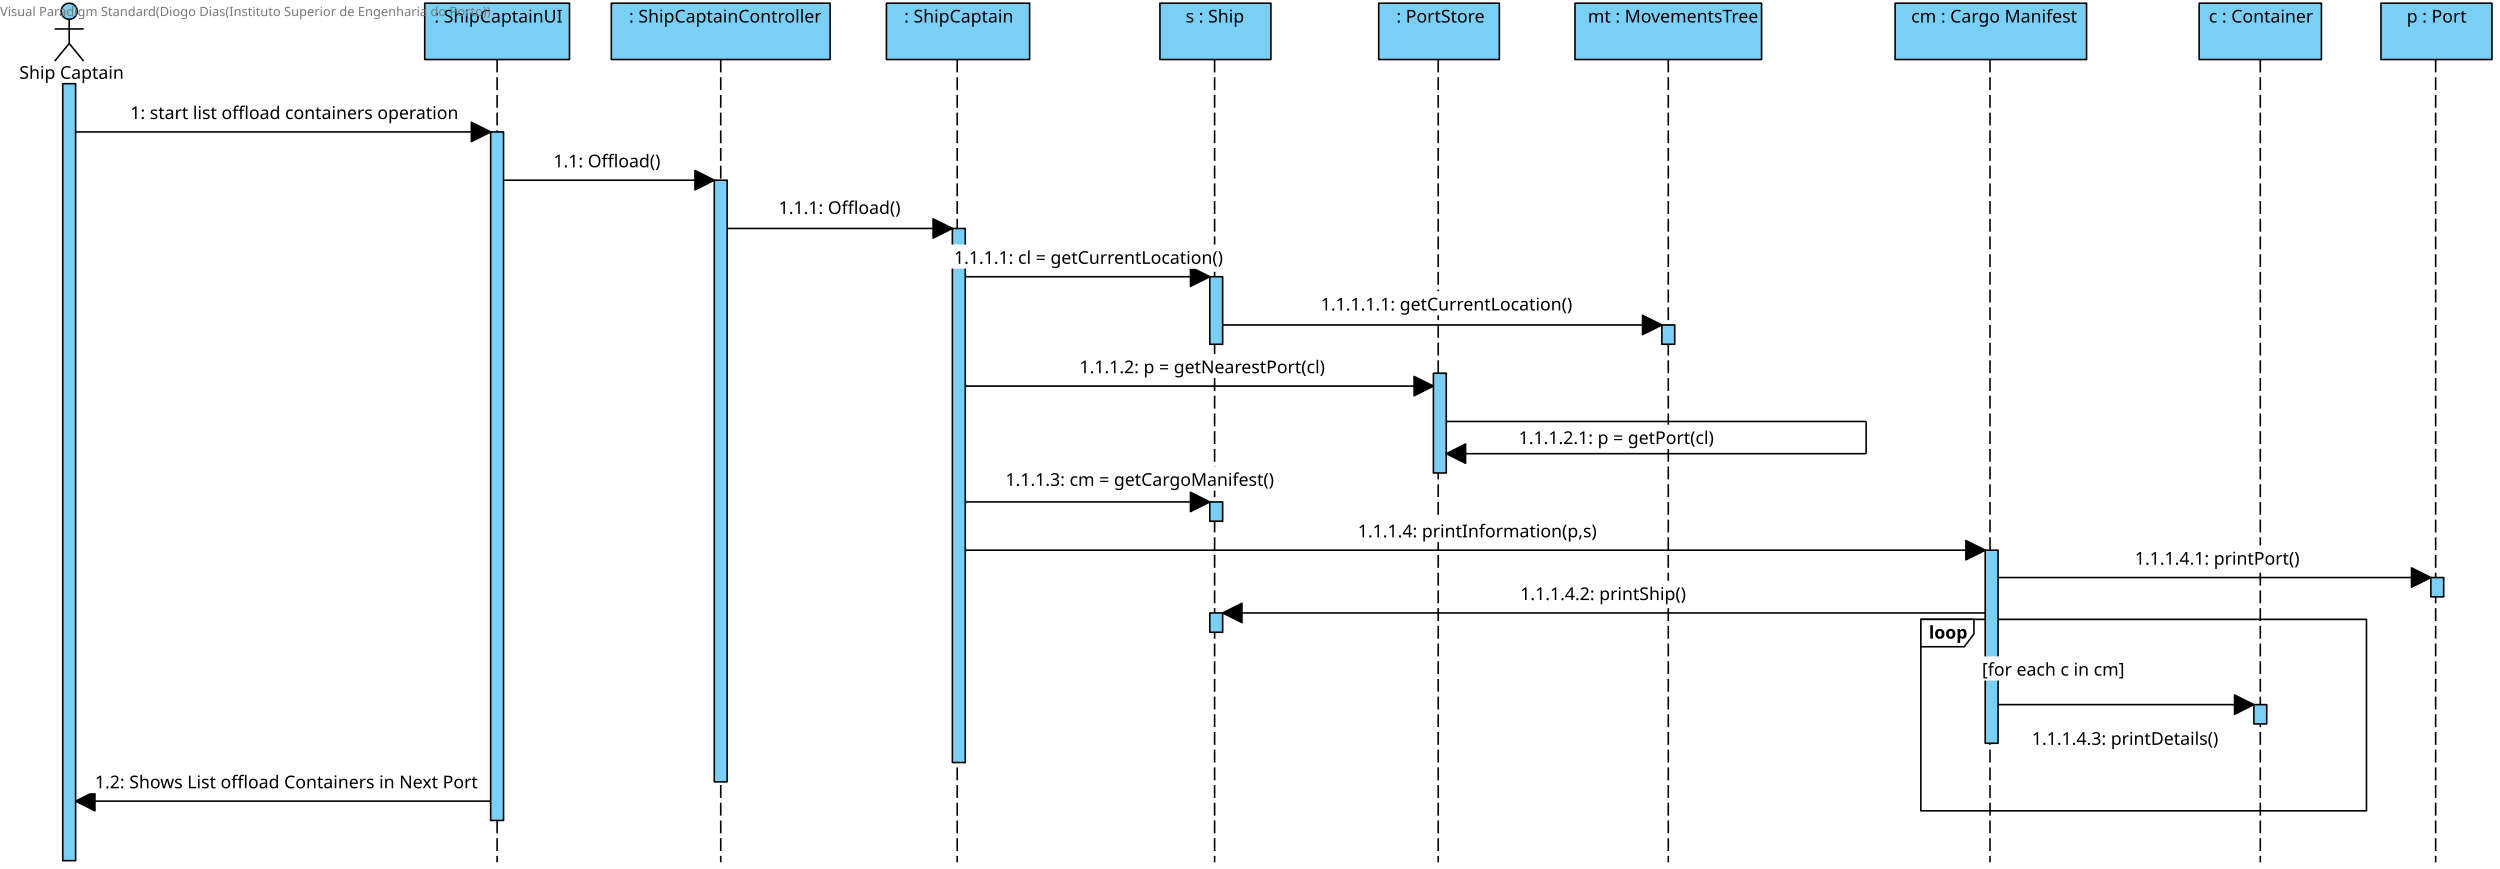
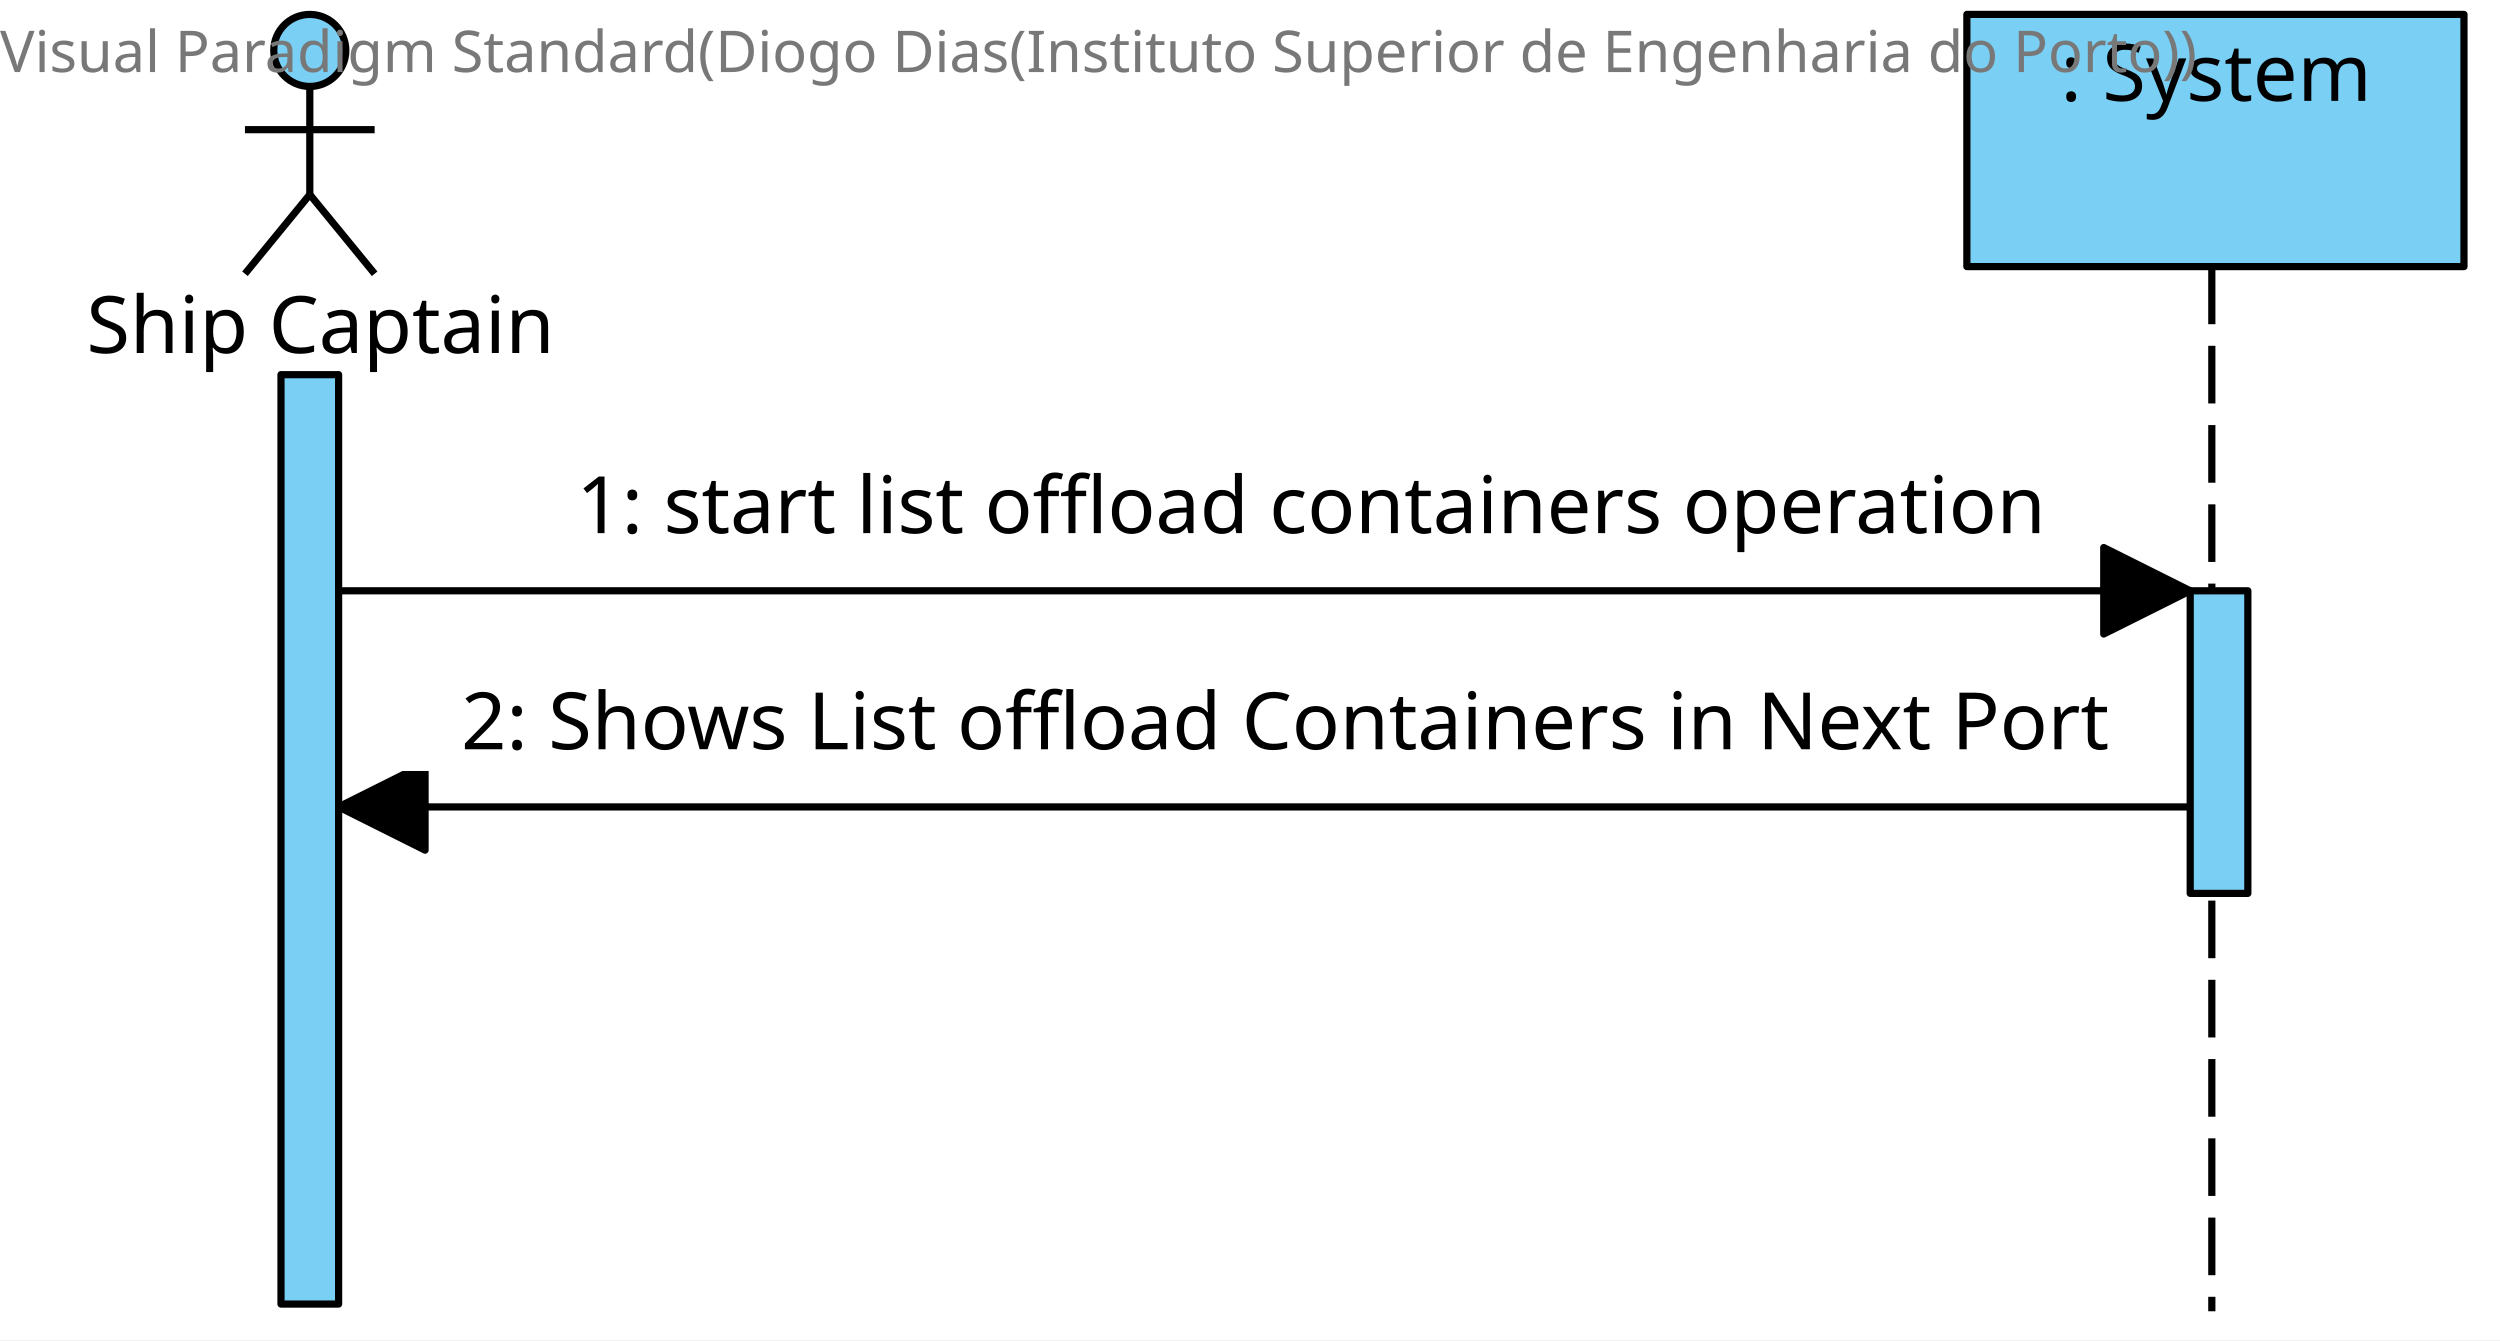
- <svg xmlns="http://www.w3.org/2000/svg" fill-opacity="0" color-rendering="auto" color-interpolation="auto" text-rendering="auto" stroke="rgb(0,0,0)" stroke-linecap="square" width="1554" stroke-miterlimit="10" shape-rendering="auto" stroke-opacity="0" fill="rgb(0,0,0)" stroke-dasharray="none" font-weight="normal" stroke-width="1" height="540" font-family="'Dialog'" font-style="normal" stroke-linejoin="miter" font-size="12px" stroke-dashoffset="0" image-rendering="auto">
+ <svg xmlns="http://www.w3.org/2000/svg" fill-opacity="0" color-rendering="auto" color-interpolation="auto" text-rendering="auto" stroke="rgb(0,0,0)" stroke-linecap="square" width="347" stroke-miterlimit="10" shape-rendering="auto" stroke-opacity="0" fill="rgb(0,0,0)" stroke-dasharray="none" font-weight="normal" stroke-width="1" height="186" font-family="'Dialog'" font-style="normal" stroke-linejoin="miter" font-size="12px" stroke-dashoffset="0" image-rendering="auto">
  <defs id="genericDefs" />
  <g>
    <defs id="defs1">
      <clipPath clipPathUnits="userSpaceOnUse" id="clipPath1">
-         <path d="M-7 -7 L71 -7 L71 545 L-7 545 L-7 -7 Z" />
+         <path d="M-7 -7 L71 -7 L71 191 L-7 191 L-7 -7 Z" />
      </clipPath>
      <clipPath clipPathUnits="userSpaceOnUse" id="clipPath2">
-         <path d="M-7 -7 L102 -7 L102 545 L-7 545 L-7 -7 Z" />
+         <path d="M-7 -7 L81 -7 L81 191 L-7 191 L-7 -7 Z" />
      </clipPath>
      <clipPath clipPathUnits="userSpaceOnUse" id="clipPath3">
-         <path d="M-7 -7 L19 -7 L19 439 L-7 439 L-7 -7 Z" />
+         <path d="M-7 -7 L19 -7 L19 53 L-7 53 L-7 -7 Z" />
      </clipPath>
      <clipPath clipPathUnits="userSpaceOnUse" id="clipPath4">
-         <path d="M-7 -7 L148 -7 L148 545 L-7 545 L-7 -7 Z" />
+         <path d="M-83 -15 L166 -15 L166 30 L-83 30 L-83 -15 Z" />
      </clipPath>
      <clipPath clipPathUnits="userSpaceOnUse" id="clipPath5">
-         <path d="M-7 -7 L81 -7 L81 545 L-7 545 L-7 -7 Z" />
+         <path d="M-70 -15 L140 -15 L140 30 L-70 30 L-70 -15 Z" />
      </clipPath>
      <clipPath clipPathUnits="userSpaceOnUse" id="clipPath6">
-         <path d="M-7 -7 L101 -7 L101 545 L-7 545 L-7 -7 Z" />
+         <path d="M0 0 L361 0 L361 104 L0 104 L0 0 Z" />
      </clipPath>
      <clipPath clipPathUnits="userSpaceOnUse" id="clipPath7">
-         <path d="M-7 -7 L128 -7 L128 545 L-7 545 L-7 -7 Z" />
+         <path d="M88 5 L88 20 L5 20 L5 5 ZM282 30 L282 45 L73 45 L73 30 ZM297 60 L297 75 L58 75 L58 60 ZM0 0 L0 104 L361 104 L361 0 Z" />
      </clipPath>
      <clipPath clipPathUnits="userSpaceOnUse" id="clipPath8">
-         <path d="M-7 -7 L131 -7 L131 545 L-7 545 L-7 -7 Z" />
+         <path d="M297 30 L297 45 L58 45 L58 30 ZM0 0 L0 104 L361 104 L361 0 L282 0 L282 15 L73 15 L73 0 Z" />
      </clipPath>
      <clipPath clipPathUnits="userSpaceOnUse" id="clipPath9">
-         <path d="M-7 -7 L88 -7 L88 545 L-7 545 L-7 -7 Z" />
+         <path d="M-239 -15 L478 -15 L478 30 L-239 30 L-239 -15 Z" />
      </clipPath>
      <clipPath clipPathUnits="userSpaceOnUse" id="clipPath10">
-         <path d="M-7 -7 L19 -7 L19 385 L-7 385 L-7 -7 Z" />
-       </clipPath>
-       <clipPath clipPathUnits="userSpaceOnUse" id="clipPath11">
-         <path d="M-7 -7 L19 -7 L19 343 L-7 343 L-7 -7 Z" />
-       </clipPath>
-       <clipPath clipPathUnits="userSpaceOnUse" id="clipPath12">
-         <path d="M-7 -7 L19 -7 L19 53 L-7 53 L-7 -7 Z" />
-       </clipPath>
-       <clipPath clipPathUnits="userSpaceOnUse" id="clipPath13">
-         <path d="M-7 -7 L19 -7 L19 23 L-7 23 L-7 -7 Z" />
-       </clipPath>
-       <clipPath clipPathUnits="userSpaceOnUse" id="clipPath14">
-         <path d="M-7 -7 L87 -7 L87 545 L-7 545 L-7 -7 Z" />
-       </clipPath>
-       <clipPath clipPathUnits="userSpaceOnUse" id="clipPath15">
-         <path d="M-7 -7 L19 -7 L19 73 L-7 73 L-7 -7 Z" />
-       </clipPath>
-       <clipPath clipPathUnits="userSpaceOnUse" id="clipPath16">
-         <path d="M-7 -7 L288 -7 L288 130 L-7 130 L-7 -7 Z" />
-       </clipPath>
-       <clipPath clipPathUnits="userSpaceOnUse" id="clipPath17">
-         <path d="M121 24 L121 38 L38 38 L38 24 ZM-7 -7 L-7 130 L288 130 L288 -7 Z" />
-       </clipPath>
-       <clipPath clipPathUnits="userSpaceOnUse" id="clipPath18">
-         <path d="M0 0 L0 18 L34 18 L34 0 Z" />
-       </clipPath>
-       <clipPath clipPathUnits="userSpaceOnUse" id="clipPath19">
-         <path d="M-7 -7 L19 -7 L19 131 L-7 131 L-7 -7 Z" />
-       </clipPath>
-       <clipPath clipPathUnits="userSpaceOnUse" id="clipPath20">
-         <path d="M-7 -7 L288 -7 L288 112 L-7 112 L-7 -7 Z" />
-       </clipPath>
-       <clipPath clipPathUnits="userSpaceOnUse" id="clipPath21">
-         <path d="M0 0 L0 15 L104 15 L104 0 Z" />
-       </clipPath>
-       <clipPath clipPathUnits="userSpaceOnUse" id="clipPath22">
-         <path d="M0 0 L0 4 L277 4 L277 0 Z" />
-       </clipPath>
-       <clipPath clipPathUnits="userSpaceOnUse" id="clipPath23">
-         <path d="M-83 -15 L166 -15 L166 30 L-83 30 L-83 -15 Z" />
-       </clipPath>
-       <clipPath clipPathUnits="userSpaceOnUse" id="clipPath24">
-         <path d="M-91 -15 L182 -15 L182 30 L-91 30 L-91 -15 Z" />
-       </clipPath>
-       <clipPath clipPathUnits="userSpaceOnUse" id="clipPath25">
-         <path d="M-137 -15 L274 -15 L274 30 L-137 30 L-137 -15 Z" />
-       </clipPath>
-       <clipPath clipPathUnits="userSpaceOnUse" id="clipPath26">
-         <path d="M-70 -15 L140 -15 L140 30 L-70 30 L-70 -15 Z" />
-       </clipPath>
-       <clipPath clipPathUnits="userSpaceOnUse" id="clipPath27">
-         <path d="M-90 -15 L180 -15 L180 30 L-90 30 L-90 -15 Z" />
-       </clipPath>
-       <clipPath clipPathUnits="userSpaceOnUse" id="clipPath28">
-         <path d="M-117 -15 L234 -15 L234 30 L-117 30 L-117 -15 Z" />
-       </clipPath>
-       <clipPath clipPathUnits="userSpaceOnUse" id="clipPath29">
-         <path d="M-120 -15 L240 -15 L240 30 L-120 30 L-120 -15 Z" />
-       </clipPath>
-       <clipPath clipPathUnits="userSpaceOnUse" id="clipPath30">
-         <path d="M-77 -15 L154 -15 L154 30 L-77 30 L-77 -15 Z" />
-       </clipPath>
-       <clipPath clipPathUnits="userSpaceOnUse" id="clipPath31">
-         <path d="M-76 -15 L152 -15 L152 30 L-76 30 L-76 -15 Z" />
-       </clipPath>
-       <clipPath clipPathUnits="userSpaceOnUse" id="clipPath32">
-         <path d="M0 0 L362 0 L362 104 L0 104 L0 0 Z" />
-       </clipPath>
-       <clipPath clipPathUnits="userSpaceOnUse" id="clipPath33">
-         <path d="M88 5 L88 20 L5 20 L5 5 ZM283 30 L283 45 L74 45 L74 30 ZM0 0 L0 104 L362 104 L362 75 L338 75 L338 60 L362 60 L362 0 Z" />
-       </clipPath>
-       <clipPath clipPathUnits="userSpaceOnUse" id="clipPath34">
-         <path d="M301 30 L301 45 L53 45 L53 30 ZM0 0 L0 104 L362 104 L362 0 Z" />
-       </clipPath>
-       <clipPath clipPathUnits="userSpaceOnUse" id="clipPath35">
-         <path d="M0 0 L235 0 L235 104 L0 104 L0 0 Z" />
-       </clipPath>
-       <clipPath clipPathUnits="userSpaceOnUse" id="clipPath36">
-         <path d="M157 30 L157 45 L72 45 L72 30 ZM17 0 L17 15 L0 15 L0 104 L235 104 L235 74 L212 74 L212 59 L235 59 L235 0 Z" />
-       </clipPath>
-       <clipPath clipPathUnits="userSpaceOnUse" id="clipPath37">
-         <path d="M0 0 L244 0 L244 104 L0 104 L0 0 Z" />
-       </clipPath>
-       <clipPath clipPathUnits="userSpaceOnUse" id="clipPath38">
-         <path d="M167 29 L167 44 L73 44 L73 29 ZM18 0 L18 15 L0 15 L0 104 L244 104 L244 75 L182 75 L182 60 L244 60 L244 0 Z" />
-       </clipPath>
-       <clipPath clipPathUnits="userSpaceOnUse" id="clipPath39">
-         <path d="M0 0 L256 0 L256 104 L0 104 L0 0 Z" />
-       </clipPath>
-       <clipPath clipPathUnits="userSpaceOnUse" id="clipPath40">
-         <path d="M216 30 L216 45 L34 45 L34 30 ZM19 0 L19 14 L0 14 L0 104 L111 104 L111 98 L256 98 L256 0 Z" />
-       </clipPath>
-       <clipPath clipPathUnits="userSpaceOnUse" id="clipPath41">
-         <path d="M0 0 L377 0 L377 104 L0 104 L0 0 Z" />
-       </clipPath>
-       <clipPath clipPathUnits="userSpaceOnUse" id="clipPath42">
-         <path d="M271 29 L271 44 L101 44 L101 29 ZM56 0 L56 15 L0 15 L0 68 L119 68 L119 83 L0 83 L0 104 L377 104 L377 0 Z" />
-       </clipPath>
-       <clipPath clipPathUnits="userSpaceOnUse" id="clipPath43">
-         <path d="M0 0 L395 0 L395 104 L0 104 L0 0 Z" />
-       </clipPath>
-       <clipPath clipPathUnits="userSpaceOnUse" id="clipPath44">
-         <path d="M279 30 L279 45 L111 45 L111 30 ZM0 0 L0 104 L66 104 L66 100 L248 100 L248 104 L395 104 L395 89 L385 89 L385 74 L395 74 L395 6 L261 6 L261 0 Z" />
-       </clipPath>
-       <clipPath clipPathUnits="userSpaceOnUse" id="clipPath45">
-         <path d="M0 0 L365 0 L365 124 L0 124 L0 0 Z" />
-       </clipPath>
-       <clipPath clipPathUnits="userSpaceOnUse" id="clipPath46">
-         <path d="M225 52 L225 67 L86 67 L86 52 ZM0 0 L0 110 L145 110 L145 124 L365 124 L365 0 Z" />
-       </clipPath>
-       <clipPath clipPathUnits="userSpaceOnUse" id="clipPath47">
-         <path d="M248 28 L248 43 L66 43 L66 28 ZM0 0 L0 104 L256 104 L256 0 Z" />
-       </clipPath>
-       <clipPath clipPathUnits="userSpaceOnUse" id="clipPath48">
-         <path d="M0 0 L738 0 L738 104 L0 104 L0 0 Z" />
-       </clipPath>
-       <clipPath clipPathUnits="userSpaceOnUse" id="clipPath49">
-         <path d="M444 30 L444 45 L285 45 L285 30 ZM505 69 L505 84 L385 84 L385 69 ZM0 0 L0 104 L738 104 L738 0 L248 0 L248 13 L66 13 L66 0 Z" />
-       </clipPath>
-       <clipPath clipPathUnits="userSpaceOnUse" id="clipPath50">
-         <path d="M0 0 L263 0 L263 104 L0 104 L0 0 Z" />
-       </clipPath>
-       <clipPath clipPathUnits="userSpaceOnUse" id="clipPath51">
-         <path d="M194 63 L194 78 L62 78 L62 63 ZM0 0 L0 104 L263 104 L263 0 Z" />
-       </clipPath>
-       <clipPath clipPathUnits="userSpaceOnUse" id="clipPath52">
-         <path d="M0 0 L373 0 L373 104 L0 104 L0 0 Z" />
-       </clipPath>
-       <clipPath clipPathUnits="userSpaceOnUse" id="clipPath53">
-         <path d="M243 30 L243 45 L125 45 L125 30 ZM0 0 L0 104 L373 104 L373 0 Z" />
-       </clipPath>
-       <clipPath clipPathUnits="userSpaceOnUse" id="clipPath54">
-         <path d="M0 0 L578 0 L578 104 L0 104 L0 0 Z" />
-       </clipPath>
-       <clipPath clipPathUnits="userSpaceOnUse" id="clipPath55">
-         <path d="M345 30 L345 45 L225 45 L225 30 ZM0 0 L0 104 L578 104 L578 0 L284 0 L284 6 L125 6 L125 0 Z" />
-       </clipPath>
-       <clipPath clipPathUnits="userSpaceOnUse" id="clipPath56">
-         <path d="M-118 -15 L236 -15 L236 30 L-118 30 L-118 -15 Z" />
-       </clipPath>
-       <clipPath clipPathUnits="userSpaceOnUse" id="clipPath57">
-         <path d="M-132 -15 L264 -15 L264 30 L-132 30 L-132 -15 Z" />
-       </clipPath>
-       <clipPath clipPathUnits="userSpaceOnUse" id="clipPath58">
-         <path d="M-159 -15 L318 -15 L318 30 L-159 30 L-159 -15 Z" />
-       </clipPath>
-       <clipPath clipPathUnits="userSpaceOnUse" id="clipPath59">
-         <path d="M-182 -15 L364 -15 L364 30 L-182 30 L-182 -15 Z" />
-       </clipPath>
-       <clipPath clipPathUnits="userSpaceOnUse" id="clipPath60">
-         <path d="M-139 -15 L278 -15 L278 30 L-139 30 L-139 -15 Z" />
-       </clipPath>
-       <clipPath clipPathUnits="userSpaceOnUse" id="clipPath61">
-         <path d="M-168 -15 L336 -15 L336 30 L-168 30 L-168 -15 Z" />
-       </clipPath>
-       <clipPath clipPathUnits="userSpaceOnUse" id="clipPath62">
-         <path d="M-170 -15 L340 -15 L340 30 L-170 30 L-170 -15 Z" />
-       </clipPath>
-       <clipPath clipPathUnits="userSpaceOnUse" id="clipPath63">
-         <path d="M-94 -15 L188 -15 L188 30 L-94 30 L-94 -15 Z" />
-       </clipPath>
-       <clipPath clipPathUnits="userSpaceOnUse" id="clipPath64">
-         <path d="M-85 -15 L170 -15 L170 30 L-85 30 L-85 -15 Z" />
-       </clipPath>
-       <clipPath clipPathUnits="userSpaceOnUse" id="clipPath65">
-         <path d="M-248 -15 L496 -15 L496 30 L-248 30 L-248 -15 Z" />
-       </clipPath>
-       <clipPath clipPathUnits="userSpaceOnUse" id="clipPath66">
        <path d="M-209 -15 L418 -15 L418 30 L-209 30 L-209 -15 Z" />
      </clipPath>
    </defs>
    <g fill="white" text-rendering="geometricPrecision" fill-opacity="1" stroke-opacity="1" stroke="white">
-       <rect x="0" width="1554" height="540" y="0" stroke="none" />
+       <rect x="0" width="347" height="186" y="0" stroke="none" />
    </g>
    <g font-size="11px" transform="translate(13,2)" fill-opacity="1" fill="rgb(122,207,245)" text-rendering="geometricPrecision" image-rendering="optimizeQuality" font-family="sans-serif" stroke="rgb(122,207,245)" stroke-opacity="1">
      <circle r="5" clip-path="url(#clipPath1)" cx="30" cy="5" stroke="none" />
-       <rect x="26" width="8" height="483" y="50" clip-path="url(#clipPath1)" stroke="none" />
+       <rect x="26" width="8" height="129" y="50" clip-path="url(#clipPath1)" stroke="none" />
    </g>
    <g stroke-linecap="butt" font-size="11px" transform="translate(13,2)" fill-opacity="1" fill="black" text-rendering="geometricPrecision" image-rendering="optimizeQuality" font-family="sans-serif" stroke-linejoin="round" stroke="black" stroke-opacity="1" stroke-miterlimit="0">
      <circle fill="none" r="5" clip-path="url(#clipPath1)" cx="30" cy="5" />
-       <rect fill="none" x="26" width="8" height="483" y="50" clip-path="url(#clipPath1)" />
+       <rect fill="none" x="26" width="8" height="129" y="50" clip-path="url(#clipPath1)" />
      <line y2="25" fill="none" x1="30" clip-path="url(#clipPath1)" x2="30" y1="10" />
      <line y2="36" fill="none" x1="30" clip-path="url(#clipPath1)" x2="21" y1="25" />
      <line y2="36" fill="none" x1="30" clip-path="url(#clipPath1)" x2="39" y1="25" />
      <line y2="16" fill="none" x1="21" clip-path="url(#clipPath1)" x2="39" y1="16" />
    </g>
-     <g font-size="11px" transform="translate(264,2)" fill-opacity="1" fill="rgb(122,207,245)" text-rendering="geometricPrecision" image-rendering="optimizeQuality" font-family="sans-serif" stroke="rgb(122,207,245)" stroke-opacity="1">
-       <rect x="0" width="90" height="35" y="0" clip-path="url(#clipPath2)" stroke="none" />
+     <g font-size="11px" transform="translate(273,2)" fill-opacity="1" fill="rgb(122,207,245)" text-rendering="geometricPrecision" image-rendering="optimizeQuality" font-family="sans-serif" stroke="rgb(122,207,245)" stroke-opacity="1">
+       <rect x="0" width="69" height="35" y="0" clip-path="url(#clipPath2)" stroke="none" />
    </g>
-     <g stroke-linecap="butt" font-size="11px" transform="translate(264,2)" fill-opacity="1" fill="black" text-rendering="geometricPrecision" image-rendering="optimizeQuality" font-family="sans-serif" stroke-linejoin="round" stroke="black" stroke-opacity="1" stroke-miterlimit="0">
-       <rect fill="none" x="0" width="90" height="35" y="0" clip-path="url(#clipPath2)" />
-       <line clip-path="url(#clipPath2)" fill="none" x1="45" x2="45" y1="35" y2="534" stroke-linejoin="bevel" stroke-dasharray="8,3" />
+     <g stroke-linecap="butt" font-size="11px" transform="translate(273,2)" fill-opacity="1" fill="black" text-rendering="geometricPrecision" image-rendering="optimizeQuality" font-family="sans-serif" stroke-linejoin="round" stroke="black" stroke-opacity="1" stroke-miterlimit="0">
+       <rect fill="none" x="0" width="69" height="35" y="0" clip-path="url(#clipPath2)" />
+       <line clip-path="url(#clipPath2)" fill="none" x1="34" x2="34" y1="35" y2="180" stroke-linejoin="bevel" stroke-dasharray="8,3" />
    </g>
-     <g font-size="11px" transform="translate(305,82)" fill-opacity="1" fill="rgb(122,207,245)" text-rendering="geometricPrecision" image-rendering="optimizeQuality" font-family="sans-serif" stroke="rgb(122,207,245)" stroke-opacity="1">
-       <rect x="0" width="8" height="428" y="0" clip-path="url(#clipPath3)" stroke="none" />
+     <g font-size="11px" transform="translate(304,82)" fill-opacity="1" fill="rgb(122,207,245)" text-rendering="geometricPrecision" image-rendering="optimizeQuality" font-family="sans-serif" stroke="rgb(122,207,245)" stroke-opacity="1">
+       <rect x="0" width="8" height="42" y="0" clip-path="url(#clipPath3)" stroke="none" />
    </g>
-     <g stroke-linecap="butt" font-size="11px" transform="translate(305,82)" fill-opacity="1" fill="black" text-rendering="geometricPrecision" image-rendering="optimizeQuality" font-family="sans-serif" stroke-linejoin="round" stroke="black" stroke-opacity="1" stroke-miterlimit="0">
-       <rect fill="none" x="0" width="8" height="428" y="0" clip-path="url(#clipPath3)" />
-     </g>
-     <g font-size="11px" transform="translate(380,2)" fill-opacity="1" fill="rgb(122,207,245)" text-rendering="geometricPrecision" image-rendering="optimizeQuality" font-family="sans-serif" stroke="rgb(122,207,245)" stroke-opacity="1">
-       <rect x="0" width="136" height="35" y="0" clip-path="url(#clipPath4)" stroke="none" />
-     </g>
-     <g stroke-linecap="butt" font-size="11px" transform="translate(380,2)" fill-opacity="1" fill="black" text-rendering="geometricPrecision" image-rendering="optimizeQuality" font-family="sans-serif" stroke-linejoin="round" stroke="black" stroke-opacity="1" stroke-miterlimit="0">
-       <rect fill="none" x="0" width="136" height="35" y="0" clip-path="url(#clipPath4)" />
-       <line clip-path="url(#clipPath4)" fill="none" x1="68" x2="68" y1="35" y2="534" stroke-linejoin="bevel" stroke-dasharray="8,3" />
-     </g>
-     <g font-size="11px" transform="translate(1480,2)" fill-opacity="1" fill="rgb(122,207,245)" text-rendering="geometricPrecision" image-rendering="optimizeQuality" font-family="sans-serif" stroke="rgb(122,207,245)" stroke-opacity="1">
-       <rect x="0" width="69" height="35" y="0" clip-path="url(#clipPath5)" stroke="none" />
-     </g>
-     <g stroke-linecap="butt" font-size="11px" transform="translate(1480,2)" fill-opacity="1" fill="black" text-rendering="geometricPrecision" image-rendering="optimizeQuality" font-family="sans-serif" stroke-linejoin="round" stroke="black" stroke-opacity="1" stroke-miterlimit="0">
-       <rect fill="none" x="0" width="69" height="35" y="0" clip-path="url(#clipPath5)" />
-       <line clip-path="url(#clipPath5)" fill="none" x1="34" x2="34" y1="35" y2="534" stroke-linejoin="bevel" stroke-dasharray="8,3" />
-     </g>
-     <g font-size="11px" transform="translate(551,2)" fill-opacity="1" fill="rgb(122,207,245)" text-rendering="geometricPrecision" image-rendering="optimizeQuality" font-family="sans-serif" stroke="rgb(122,207,245)" stroke-opacity="1">
-       <rect x="0" width="89" height="35" y="0" clip-path="url(#clipPath6)" stroke="none" />
-     </g>
-     <g stroke-linecap="butt" font-size="11px" transform="translate(551,2)" fill-opacity="1" fill="black" text-rendering="geometricPrecision" image-rendering="optimizeQuality" font-family="sans-serif" stroke-linejoin="round" stroke="black" stroke-opacity="1" stroke-miterlimit="0">
-       <rect fill="none" x="0" width="89" height="35" y="0" clip-path="url(#clipPath6)" />
-       <line clip-path="url(#clipPath6)" fill="none" x1="44" x2="44" y1="35" y2="534" stroke-linejoin="bevel" stroke-dasharray="8,3" />
-     </g>
-     <g font-size="11px" transform="translate(979,2)" fill-opacity="1" fill="rgb(122,207,245)" text-rendering="geometricPrecision" image-rendering="optimizeQuality" font-family="sans-serif" stroke="rgb(122,207,245)" stroke-opacity="1">
-       <rect x="0" width="116" height="35" y="0" clip-path="url(#clipPath7)" stroke="none" />
-     </g>
-     <g stroke-linecap="butt" font-size="11px" transform="translate(979,2)" fill-opacity="1" fill="black" text-rendering="geometricPrecision" image-rendering="optimizeQuality" font-family="sans-serif" stroke-linejoin="round" stroke="black" stroke-opacity="1" stroke-miterlimit="0">
-       <rect fill="none" x="0" width="116" height="35" y="0" clip-path="url(#clipPath7)" />
-       <line clip-path="url(#clipPath7)" fill="none" x1="58" x2="58" y1="35" y2="534" stroke-linejoin="bevel" stroke-dasharray="8,3" />
-     </g>
-     <g font-size="11px" transform="translate(721,2)" fill-opacity="1" fill="rgb(122,207,245)" text-rendering="geometricPrecision" image-rendering="optimizeQuality" font-family="sans-serif" stroke="rgb(122,207,245)" stroke-opacity="1">
-       <rect x="0" width="69" height="35" y="0" clip-path="url(#clipPath5)" stroke="none" />
-     </g>
-     <g stroke-linecap="butt" font-size="11px" transform="translate(721,2)" fill-opacity="1" fill="black" text-rendering="geometricPrecision" image-rendering="optimizeQuality" font-family="sans-serif" stroke-linejoin="round" stroke="black" stroke-opacity="1" stroke-miterlimit="0">
-       <rect fill="none" x="0" width="69" height="35" y="0" clip-path="url(#clipPath5)" />
-       <line clip-path="url(#clipPath5)" fill="none" x1="34" x2="34" y1="35" y2="534" stroke-linejoin="bevel" stroke-dasharray="8,3" />
-     </g>
-     <g font-size="11px" transform="translate(1178,2)" fill-opacity="1" fill="rgb(122,207,245)" text-rendering="geometricPrecision" image-rendering="optimizeQuality" font-family="sans-serif" stroke="rgb(122,207,245)" stroke-opacity="1">
-       <rect x="0" width="119" height="35" y="0" clip-path="url(#clipPath8)" stroke="none" />
-     </g>
-     <g stroke-linecap="butt" font-size="11px" transform="translate(1178,2)" fill-opacity="1" fill="black" text-rendering="geometricPrecision" image-rendering="optimizeQuality" font-family="sans-serif" stroke-linejoin="round" stroke="black" stroke-opacity="1" stroke-miterlimit="0">
-       <rect fill="none" x="0" width="119" height="35" y="0" clip-path="url(#clipPath8)" />
-       <line clip-path="url(#clipPath8)" fill="none" x1="59" x2="59" y1="35" y2="534" stroke-linejoin="bevel" stroke-dasharray="8,3" />
-     </g>
-     <g font-size="11px" transform="translate(1367,2)" fill-opacity="1" fill="rgb(122,207,245)" text-rendering="geometricPrecision" image-rendering="optimizeQuality" font-family="sans-serif" stroke="rgb(122,207,245)" stroke-opacity="1">
-       <rect x="0" width="76" height="35" y="0" clip-path="url(#clipPath9)" stroke="none" />
-     </g>
-     <g stroke-linecap="butt" font-size="11px" transform="translate(1367,2)" fill-opacity="1" fill="black" text-rendering="geometricPrecision" image-rendering="optimizeQuality" font-family="sans-serif" stroke-linejoin="round" stroke="black" stroke-opacity="1" stroke-miterlimit="0">
-       <rect fill="none" x="0" width="76" height="35" y="0" clip-path="url(#clipPath9)" />
-       <line clip-path="url(#clipPath9)" fill="none" x1="38" x2="38" y1="35" y2="534" stroke-linejoin="bevel" stroke-dasharray="8,3" />
-     </g>
-     <g font-size="11px" transform="translate(444,112)" fill-opacity="1" fill="rgb(122,207,245)" text-rendering="geometricPrecision" image-rendering="optimizeQuality" font-family="sans-serif" stroke="rgb(122,207,245)" stroke-opacity="1">
-       <rect x="0" width="8" height="374" y="0" clip-path="url(#clipPath10)" stroke="none" />
-     </g>
-     <g stroke-linecap="butt" font-size="11px" transform="translate(444,112)" fill-opacity="1" fill="black" text-rendering="geometricPrecision" image-rendering="optimizeQuality" font-family="sans-serif" stroke-linejoin="round" stroke="black" stroke-opacity="1" stroke-miterlimit="0">
-       <rect fill="none" x="0" width="8" height="374" y="0" clip-path="url(#clipPath10)" />
-     </g>
-     <g font-size="11px" transform="translate(592,142)" fill-opacity="1" fill="rgb(122,207,245)" text-rendering="geometricPrecision" image-rendering="optimizeQuality" font-family="sans-serif" stroke="rgb(122,207,245)" stroke-opacity="1">
-       <rect x="0" width="8" height="332" y="0" clip-path="url(#clipPath11)" stroke="none" />
-     </g>
-     <g stroke-linecap="butt" font-size="11px" transform="translate(592,142)" fill-opacity="1" fill="black" text-rendering="geometricPrecision" image-rendering="optimizeQuality" font-family="sans-serif" stroke-linejoin="round" stroke="black" stroke-opacity="1" stroke-miterlimit="0">
-       <rect fill="none" x="0" width="8" height="332" y="0" clip-path="url(#clipPath11)" />
-     </g>
-     <g font-size="11px" transform="translate(752,172)" fill-opacity="1" fill="rgb(122,207,245)" text-rendering="geometricPrecision" image-rendering="optimizeQuality" font-family="sans-serif" stroke="rgb(122,207,245)" stroke-opacity="1">
-       <rect x="0" width="8" height="42" y="0" clip-path="url(#clipPath12)" stroke="none" />
-     </g>
-     <g stroke-linecap="butt" font-size="11px" transform="translate(752,172)" fill-opacity="1" fill="black" text-rendering="geometricPrecision" image-rendering="optimizeQuality" font-family="sans-serif" stroke-linejoin="round" stroke="black" stroke-opacity="1" stroke-miterlimit="0">
-       <rect fill="none" x="0" width="8" height="42" y="0" clip-path="url(#clipPath12)" />
-     </g>
-     <g font-size="11px" transform="translate(1033,202)" fill-opacity="1" fill="rgb(122,207,245)" text-rendering="geometricPrecision" image-rendering="optimizeQuality" font-family="sans-serif" stroke="rgb(122,207,245)" stroke-opacity="1">
-       <rect x="0" width="8" height="12" y="0" clip-path="url(#clipPath13)" stroke="none" />
-     </g>
-     <g stroke-linecap="butt" font-size="11px" transform="translate(1033,202)" fill-opacity="1" fill="black" text-rendering="geometricPrecision" image-rendering="optimizeQuality" font-family="sans-serif" stroke-linejoin="round" stroke="black" stroke-opacity="1" stroke-miterlimit="0">
-       <rect fill="none" x="0" width="8" height="12" y="0" clip-path="url(#clipPath13)" />
-     </g>
-     <g font-size="11px" transform="translate(857,2)" fill-opacity="1" fill="rgb(122,207,245)" text-rendering="geometricPrecision" image-rendering="optimizeQuality" font-family="sans-serif" stroke="rgb(122,207,245)" stroke-opacity="1">
-       <rect x="0" width="75" height="35" y="0" clip-path="url(#clipPath14)" stroke="none" />
-     </g>
-     <g stroke-linecap="butt" font-size="11px" transform="translate(857,2)" fill-opacity="1" fill="black" text-rendering="geometricPrecision" image-rendering="optimizeQuality" font-family="sans-serif" stroke-linejoin="round" stroke="black" stroke-opacity="1" stroke-miterlimit="0">
-       <rect fill="none" x="0" width="75" height="35" y="0" clip-path="url(#clipPath14)" />
-       <line clip-path="url(#clipPath14)" fill="none" x1="37" x2="37" y1="35" y2="534" stroke-linejoin="bevel" stroke-dasharray="8,3" />
-     </g>
-     <g font-size="11px" transform="translate(891,232)" fill-opacity="1" fill="rgb(122,207,245)" text-rendering="geometricPrecision" image-rendering="optimizeQuality" font-family="sans-serif" stroke="rgb(122,207,245)" stroke-opacity="1">
-       <rect x="0" width="8" height="62" y="0" clip-path="url(#clipPath15)" stroke="none" />
-     </g>
-     <g stroke-linecap="butt" font-size="11px" transform="translate(891,232)" fill-opacity="1" fill="black" text-rendering="geometricPrecision" image-rendering="optimizeQuality" font-family="sans-serif" stroke-linejoin="round" stroke="black" stroke-opacity="1" stroke-miterlimit="0">
-       <rect fill="none" x="0" width="8" height="62" y="0" clip-path="url(#clipPath15)" />
-     </g>
-     <g font-size="11px" transform="translate(752,312)" fill-opacity="1" fill="rgb(122,207,245)" text-rendering="geometricPrecision" image-rendering="optimizeQuality" font-family="sans-serif" stroke="rgb(122,207,245)" stroke-opacity="1">
-       <rect x="0" width="8" height="12" y="0" clip-path="url(#clipPath13)" stroke="none" />
-     </g>
-     <g stroke-linecap="butt" font-size="11px" transform="translate(752,312)" fill-opacity="1" fill="black" text-rendering="geometricPrecision" image-rendering="optimizeQuality" font-family="sans-serif" stroke-linejoin="round" stroke="black" stroke-opacity="1" stroke-miterlimit="0">
-       <rect fill="none" x="0" width="8" height="12" y="0" clip-path="url(#clipPath13)" />
-     </g>
-     <g fill-opacity="1" text-rendering="geometricPrecision" stroke="black" stroke-linecap="butt" transform="translate(1194,385)" stroke-miterlimit="0" stroke-opacity="1" fill="black" font-weight="bold" font-family="sans-serif" stroke-linejoin="round" font-size="11px" image-rendering="optimizeQuality">
-       <rect fill="none" x="0" width="277" height="119" y="0" clip-path="url(#clipPath17)" />
-     </g>
-     <g font-size="11px" transform="translate(1194,385)" fill-opacity="1" fill="white" text-rendering="geometricPrecision" image-rendering="optimizeQuality" font-family="sans-serif" stroke="white" font-weight="bold" stroke-opacity="1">
-       <path d="M33 0 L33 9 L27 17 L0 17 L0 0 Z" stroke="none" clip-path="url(#clipPath17)" />
-     </g>
-     <g fill-opacity="1" text-rendering="geometricPrecision" stroke="black" stroke-linecap="butt" transform="translate(1194,385)" stroke-miterlimit="0" stroke-opacity="1" fill="black" font-weight="bold" font-family="sans-serif" stroke-linejoin="round" font-size="11px" image-rendering="optimizeQuality">
-       <path fill="none" d="M33 0 L33 9 L27 17 L0 17 L0 0 Z" clip-path="url(#clipPath17)" />
-     </g>
-     <g font-size="11px" transform="translate(1194,385)" fill-opacity="1" fill="black" text-rendering="geometricPrecision" image-rendering="optimizeQuality" font-family="sans-serif" stroke="black" font-weight="bold" stroke-opacity="1">
-       <text x="5" xml:space="preserve" y="12" clip-path="url(#clipPath18)" stroke="none">loop</text>
-     </g>
-     <g font-size="11px" transform="translate(1234,342)" fill-opacity="1" fill="rgb(122,207,245)" text-rendering="geometricPrecision" image-rendering="optimizeQuality" font-family="sans-serif" stroke="rgb(122,207,245)" stroke-opacity="1">
-       <rect x="0" width="8" height="120" y="0" clip-path="url(#clipPath19)" stroke="none" />
-     </g>
-     <g stroke-linecap="butt" font-size="11px" transform="translate(1234,342)" fill-opacity="1" fill="black" text-rendering="geometricPrecision" image-rendering="optimizeQuality" font-family="sans-serif" stroke-linejoin="round" stroke="black" stroke-opacity="1" stroke-miterlimit="0">
-       <rect fill="none" x="0" width="8" height="120" y="0" clip-path="url(#clipPath19)" />
-     </g>
-     <g font-size="11px" transform="translate(1401,438)" fill-opacity="1" fill="rgb(122,207,245)" text-rendering="geometricPrecision" image-rendering="optimizeQuality" font-family="sans-serif" stroke="rgb(122,207,245)" stroke-opacity="1">
-       <rect x="0" width="8" height="12" y="0" clip-path="url(#clipPath13)" stroke="none" />
-     </g>
-     <g stroke-linecap="butt" font-size="11px" transform="translate(1401,438)" fill-opacity="1" fill="black" text-rendering="geometricPrecision" image-rendering="optimizeQuality" font-family="sans-serif" stroke-linejoin="round" stroke="black" stroke-opacity="1" stroke-miterlimit="0">
-       <rect fill="none" x="0" width="8" height="12" y="0" clip-path="url(#clipPath13)" />
-     </g>
-     <g font-size="11px" transform="translate(1511,359)" fill-opacity="1" fill="rgb(122,207,245)" text-rendering="geometricPrecision" image-rendering="optimizeQuality" font-family="sans-serif" stroke="rgb(122,207,245)" stroke-opacity="1">
-       <rect x="0" width="8" height="12" y="0" clip-path="url(#clipPath13)" stroke="none" />
-     </g>
-     <g stroke-linecap="butt" font-size="11px" transform="translate(1511,359)" fill-opacity="1" fill="black" text-rendering="geometricPrecision" image-rendering="optimizeQuality" font-family="sans-serif" stroke-linejoin="round" stroke="black" stroke-opacity="1" stroke-miterlimit="0">
-       <rect fill="none" x="0" width="8" height="12" y="0" clip-path="url(#clipPath13)" />
-     </g>
-     <g font-size="11px" transform="translate(752,381)" fill-opacity="1" fill="rgb(122,207,245)" text-rendering="geometricPrecision" image-rendering="optimizeQuality" font-family="sans-serif" stroke="rgb(122,207,245)" stroke-opacity="1">
-       <rect x="0" width="8" height="12" y="0" clip-path="url(#clipPath13)" stroke="none" />
-     </g>
-     <g stroke-linecap="butt" font-size="11px" transform="translate(752,381)" fill-opacity="1" fill="black" text-rendering="geometricPrecision" image-rendering="optimizeQuality" font-family="sans-serif" stroke-linejoin="round" stroke="black" stroke-opacity="1" stroke-miterlimit="0">
-       <rect fill="none" x="0" width="8" height="12" y="0" clip-path="url(#clipPath13)" />
-     </g>
-     <g font-size="11px" transform="translate(1222,408)" fill-opacity="1" fill="white" text-rendering="geometricPrecision" image-rendering="optimizeQuality" font-family="sans-serif" stroke="white" stroke-opacity="1">
-       <rect x="9" width="86" height="17" y="-1" clip-path="url(#clipPath21)" stroke="none" />
-       <text fill="black" x="10" xml:space="preserve" y="12" clip-path="url(#clipPath21)" stroke="none">[for each c in cm]</text>
+     <g stroke-linecap="butt" font-size="11px" transform="translate(304,82)" fill-opacity="1" fill="black" text-rendering="geometricPrecision" image-rendering="optimizeQuality" font-family="sans-serif" stroke-linejoin="round" stroke="black" stroke-opacity="1" stroke-miterlimit="0">
+       <rect fill="none" x="0" width="8" height="42" y="0" clip-path="url(#clipPath3)" />
    </g>
    <g font-size="11px" transform="translate(2,37)" fill-opacity="1" fill="black" text-rendering="geometricPrecision" image-rendering="optimizeQuality" font-family="sans-serif" stroke="black" stroke-opacity="1">
-       <text x="10" xml:space="preserve" y="12" clip-path="url(#clipPath23)" stroke="none">Ship Captain</text>
+       <text x="10" xml:space="preserve" y="12" clip-path="url(#clipPath4)" stroke="none">Ship Captain</text>
    </g>
-     <g font-size="11px" transform="translate(264,2)" fill-opacity="1" fill="black" text-rendering="geometricPrecision" image-rendering="optimizeQuality" font-family="sans-serif" stroke="black" stroke-opacity="1">
-       <text x="6" xml:space="preserve" y="12" clip-path="url(#clipPath24)" stroke="none">: ShipCaptainUI</text>
-     </g>
-     <g font-size="11px" transform="translate(380,2)" fill-opacity="1" fill="black" text-rendering="geometricPrecision" image-rendering="optimizeQuality" font-family="sans-serif" stroke="black" stroke-opacity="1">
-       <text x="11" xml:space="preserve" y="12" clip-path="url(#clipPath25)" stroke="none">: ShipCaptainController</text>
-     </g>
-     <g font-size="11px" transform="translate(1480,2)" fill-opacity="1" fill="black" text-rendering="geometricPrecision" image-rendering="optimizeQuality" font-family="sans-serif" stroke="black" stroke-opacity="1">
-       <text x="16" xml:space="preserve" y="12" clip-path="url(#clipPath26)" stroke="none">p : Port</text>
-     </g>
-     <g font-size="11px" transform="translate(551,2)" fill-opacity="1" fill="black" text-rendering="geometricPrecision" image-rendering="optimizeQuality" font-family="sans-serif" stroke="black" stroke-opacity="1">
-       <text x="11" xml:space="preserve" y="12" clip-path="url(#clipPath27)" stroke="none">: ShipCaptain</text>
-     </g>
-     <g font-size="11px" transform="translate(979,2)" fill-opacity="1" fill="black" text-rendering="geometricPrecision" image-rendering="optimizeQuality" font-family="sans-serif" stroke="black" stroke-opacity="1">
-       <text x="8" xml:space="preserve" y="12" clip-path="url(#clipPath28)" stroke="none">mt : MovementsTree</text>
-     </g>
-     <g font-size="11px" transform="translate(721,2)" fill-opacity="1" fill="black" text-rendering="geometricPrecision" image-rendering="optimizeQuality" font-family="sans-serif" stroke="black" stroke-opacity="1">
-       <text x="16" xml:space="preserve" y="12" clip-path="url(#clipPath26)" stroke="none">s : Ship</text>
-     </g>
-     <g font-size="11px" transform="translate(1178,2)" fill-opacity="1" fill="black" text-rendering="geometricPrecision" image-rendering="optimizeQuality" font-family="sans-serif" stroke="black" stroke-opacity="1">
-       <text x="10" xml:space="preserve" y="12" clip-path="url(#clipPath29)" stroke="none">cm : Cargo Manifest</text>
-     </g>
-     <g font-size="11px" transform="translate(1367,2)" fill-opacity="1" fill="black" text-rendering="geometricPrecision" image-rendering="optimizeQuality" font-family="sans-serif" stroke="black" stroke-opacity="1">
-       <text x="6" xml:space="preserve" y="12" clip-path="url(#clipPath30)" stroke="none">c : Container</text>
-     </g>
-     <g font-size="11px" transform="translate(857,2)" fill-opacity="1" fill="black" text-rendering="geometricPrecision" image-rendering="optimizeQuality" font-family="sans-serif" stroke="black" stroke-opacity="1">
-       <text x="11" xml:space="preserve" y="12" clip-path="url(#clipPath31)" stroke="none">: PortStore</text>
+     <g font-size="11px" transform="translate(273,2)" fill-opacity="1" fill="black" text-rendering="geometricPrecision" image-rendering="optimizeQuality" font-family="sans-serif" stroke="black" stroke-opacity="1">
+       <text x="13" xml:space="preserve" y="12" clip-path="url(#clipPath5)" stroke="none">: System</text>
    </g>
    <g stroke-linecap="butt" font-size="11px" transform="translate(-3,32)" fill-opacity="1" fill="black" text-rendering="geometricPrecision" image-rendering="optimizeQuality" font-family="sans-serif" stroke-linejoin="round" stroke="black" stroke-opacity="1">
-       <line y2="50" fill="none" x1="50" clip-path="url(#clipPath33)" x2="308" y1="50" />
-       <polygon points=" 308 50 296 44 296 56" clip-path="url(#clipPath33)" stroke="none" />
-       <polygon fill="none" points=" 308 50 296 44 296 56" clip-path="url(#clipPath33)" />
+       <line y2="50" fill="none" x1="50" clip-path="url(#clipPath7)" x2="307" y1="50" />
+       <polygon points=" 307 50 295 44 295 56" clip-path="url(#clipPath7)" stroke="none" />
+       <polygon fill="none" points=" 307 50 295 44 295 56" clip-path="url(#clipPath7)" />
    </g>
-     <g stroke-linecap="butt" font-size="11px" transform="translate(-3,448)" fill-opacity="1" fill="black" text-rendering="geometricPrecision" image-rendering="optimizeQuality" font-family="sans-serif" stroke-linejoin="round" stroke="black" stroke-opacity="1">
-       <line y2="50" fill="none" x1="308" clip-path="url(#clipPath34)" x2="50" y1="50" />
-       <polygon points=" 50 50 62 56 62 44" clip-path="url(#clipPath34)" stroke="none" />
-       <polygon fill="none" points=" 50 50 62 56 62 44" clip-path="url(#clipPath34)" />
+     <g stroke-linecap="butt" font-size="11px" transform="translate(-3,62)" fill-opacity="1" fill="black" text-rendering="geometricPrecision" image-rendering="optimizeQuality" font-family="sans-serif" stroke-linejoin="round" stroke="black" stroke-opacity="1">
+       <line y2="50" fill="none" x1="307" clip-path="url(#clipPath8)" x2="50" y1="50" />
+       <polygon points=" 50 50 62 56 62 44" clip-path="url(#clipPath8)" stroke="none" />
+       <polygon fill="none" points=" 50 50 62 56 62 44" clip-path="url(#clipPath8)" />
    </g>
-     <g stroke-linecap="butt" font-size="11px" transform="translate(263,62)" fill-opacity="1" fill="black" text-rendering="geometricPrecision" image-rendering="optimizeQuality" font-family="sans-serif" stroke-linejoin="round" stroke="black" stroke-opacity="1">
-       <line y2="50" fill="none" x1="50" clip-path="url(#clipPath36)" x2="181" y1="50" />
-       <polygon points=" 181 50 169 44 169 56" clip-path="url(#clipPath36)" stroke="none" />
-       <polygon fill="none" points=" 181 50 169 44 169 56" clip-path="url(#clipPath36)" />
+     <g font-size="11px" transform="translate(55,92)" fill-opacity="1" fill="white" text-rendering="geometricPrecision" image-rendering="optimizeQuality" font-family="sans-serif" stroke="white" stroke-opacity="1">
+       <rect x="0" width="239" height="15" y="0" clip-path="url(#clipPath9)" stroke="none" />
+       <text fill="black" x="9" xml:space="preserve" y="12" clip-path="url(#clipPath9)" stroke="none">2: Shows List offload Containers in Next Port</text>
    </g>
-     <g stroke-linecap="butt" font-size="11px" transform="translate(402,92)" fill-opacity="1" fill="black" text-rendering="geometricPrecision" image-rendering="optimizeQuality" font-family="sans-serif" stroke-linejoin="round" stroke="black" stroke-opacity="1">
-       <line y2="50" fill="none" x1="50" clip-path="url(#clipPath38)" x2="190" y1="50" />
-       <polygon points=" 190 50 178 44 178 56" clip-path="url(#clipPath38)" stroke="none" />
-       <polygon fill="none" points=" 190 50 178 44 178 56" clip-path="url(#clipPath38)" />
-     </g>
-     <g stroke-linecap="butt" font-size="11px" transform="translate(550,122)" fill-opacity="1" fill="black" text-rendering="geometricPrecision" image-rendering="optimizeQuality" font-family="sans-serif" stroke-linejoin="round" stroke="black" stroke-opacity="1">
-       <line y2="50" fill="none" x1="50" clip-path="url(#clipPath40)" x2="202" y1="50" />
-       <polygon points=" 202 50 190 44 190 56" clip-path="url(#clipPath40)" stroke="none" />
-       <polygon fill="none" points=" 202 50 190 44 190 56" clip-path="url(#clipPath40)" />
-     </g>
-     <g stroke-linecap="butt" font-size="11px" transform="translate(710,152)" fill-opacity="1" fill="black" text-rendering="geometricPrecision" image-rendering="optimizeQuality" font-family="sans-serif" stroke-linejoin="round" stroke="black" stroke-opacity="1">
-       <line y2="50" fill="none" x1="50" clip-path="url(#clipPath42)" x2="323" y1="50" />
-       <polygon points=" 323 50 311 44 311 56" clip-path="url(#clipPath42)" stroke="none" />
-       <polygon fill="none" points=" 323 50 311 44 311 56" clip-path="url(#clipPath42)" />
-     </g>
-     <g stroke-linecap="butt" font-size="11px" transform="translate(550,190)" fill-opacity="1" fill="black" text-rendering="geometricPrecision" image-rendering="optimizeQuality" font-family="sans-serif" stroke-linejoin="round" stroke="black" stroke-opacity="1">
-       <line y2="50" fill="none" x1="50" clip-path="url(#clipPath44)" x2="341" y1="50" />
-       <polygon points=" 341 50 329 44 329 56" clip-path="url(#clipPath44)" stroke="none" />
-       <polygon fill="none" points=" 341 50 329 44 329 56" clip-path="url(#clipPath44)" />
-     </g>
-     <g stroke-linecap="butt" font-size="11px" transform="translate(849,212)" fill-opacity="1" fill="black" text-rendering="geometricPrecision" image-rendering="optimizeQuality" font-family="sans-serif" stroke-linejoin="round" stroke="black" stroke-opacity="1">
-       <line y2="50" fill="none" x1="50" clip-path="url(#clipPath46)" x2="311" y1="50" />
-       <line y2="70" fill="none" x1="311" clip-path="url(#clipPath46)" x2="311" y1="50" />
-       <line y2="70" fill="none" x1="311" clip-path="url(#clipPath46)" x2="50" y1="70" />
-       <polygon points=" 50 70 62 76 62 64" clip-path="url(#clipPath46)" stroke="none" />
-       <polygon fill="none" points=" 50 70 62 76 62 64" clip-path="url(#clipPath46)" />
-     </g>
-     <g stroke-linecap="butt" font-size="11px" transform="translate(550,262)" fill-opacity="1" fill="black" text-rendering="geometricPrecision" image-rendering="optimizeQuality" font-family="sans-serif" stroke-linejoin="round" stroke="black" stroke-opacity="1">
-       <line y2="50" fill="none" x1="50" clip-path="url(#clipPath47)" x2="202" y1="50" />
-       <polygon points=" 202 50 190 44 190 56" clip-path="url(#clipPath47)" stroke="none" />
-       <polygon fill="none" points=" 202 50 190 44 190 56" clip-path="url(#clipPath47)" />
-     </g>
-     <g stroke-linecap="butt" font-size="11px" transform="translate(550,292)" fill-opacity="1" fill="black" text-rendering="geometricPrecision" image-rendering="optimizeQuality" font-family="sans-serif" stroke-linejoin="round" stroke="black" stroke-opacity="1">
-       <line y2="50" fill="none" x1="50" clip-path="url(#clipPath49)" x2="684" y1="50" />
-       <polygon points=" 684 50 672 44 672 56" clip-path="url(#clipPath49)" stroke="none" />
-       <polygon fill="none" points=" 684 50 672 44 672 56" clip-path="url(#clipPath49)" />
-     </g>
-     <g stroke-linecap="butt" font-size="11px" transform="translate(1192,388)" fill-opacity="1" fill="black" text-rendering="geometricPrecision" image-rendering="optimizeQuality" font-family="sans-serif" stroke-linejoin="round" stroke="black" stroke-opacity="1">
-       <line y2="50" fill="none" x1="50" clip-path="url(#clipPath51)" x2="209" y1="50" />
-       <polygon points=" 209 50 197 44 197 56" clip-path="url(#clipPath51)" stroke="none" />
-       <polygon fill="none" points=" 209 50 197 44 197 56" clip-path="url(#clipPath51)" />
-     </g>
-     <g stroke-linecap="butt" font-size="11px" transform="translate(1192,309)" fill-opacity="1" fill="black" text-rendering="geometricPrecision" image-rendering="optimizeQuality" font-family="sans-serif" stroke-linejoin="round" stroke="black" stroke-opacity="1">
-       <line y2="50" fill="none" x1="50" clip-path="url(#clipPath53)" x2="319" y1="50" />
-       <polygon points=" 319 50 307 44 307 56" clip-path="url(#clipPath53)" stroke="none" />
-       <polygon fill="none" points=" 319 50 307 44 307 56" clip-path="url(#clipPath53)" />
-     </g>
-     <g stroke-linecap="butt" font-size="11px" transform="translate(710,331)" fill-opacity="1" fill="black" text-rendering="geometricPrecision" image-rendering="optimizeQuality" font-family="sans-serif" stroke-linejoin="round" stroke="black" stroke-opacity="1">
-       <line y2="50" fill="none" x1="524" clip-path="url(#clipPath55)" x2="50" y1="50" />
-       <polygon points=" 50 50 62 56 62 44" clip-path="url(#clipPath55)" stroke="none" />
-       <polygon fill="none" points=" 50 50 62 56 62 44" clip-path="url(#clipPath55)" />
-     </g>
-     <g font-size="11px" transform="translate(935,361)" fill-opacity="1" fill="white" text-rendering="geometricPrecision" image-rendering="optimizeQuality" font-family="sans-serif" stroke="white" stroke-opacity="1">
-       <rect x="0" width="120" height="15" y="0" clip-path="url(#clipPath29)" stroke="none" />
-       <text fill="black" x="10" xml:space="preserve" y="12" clip-path="url(#clipPath29)" stroke="none">1.1.1.4.2: printShip()</text>
-     </g>
-     <g font-size="11px" transform="translate(1317,339)" fill-opacity="1" fill="white" text-rendering="geometricPrecision" image-rendering="optimizeQuality" font-family="sans-serif" stroke="white" stroke-opacity="1">
-       <rect x="0" width="118" height="15" y="0" clip-path="url(#clipPath56)" stroke="none" />
-       <text fill="black" x="10" xml:space="preserve" y="12" clip-path="url(#clipPath56)" stroke="none">1.1.1.4.1: printPort()</text>
-     </g>
-     <g font-size="11px" transform="translate(1254,451)" fill-opacity="1" fill="white" text-rendering="geometricPrecision" image-rendering="optimizeQuality" font-family="sans-serif" stroke="white" stroke-opacity="1">
-       <rect x="0" width="132" height="15" y="0" clip-path="url(#clipPath57)" stroke="none" />
-       <text fill="black" x="9" xml:space="preserve" y="12" clip-path="url(#clipPath57)" stroke="none">1.1.1.4.3: printDetails()</text>
-     </g>
-     <g font-size="11px" transform="translate(835,322)" fill-opacity="1" fill="white" text-rendering="geometricPrecision" image-rendering="optimizeQuality" font-family="sans-serif" stroke="white" stroke-opacity="1">
-       <rect x="0" width="159" height="15" y="0" clip-path="url(#clipPath58)" stroke="none" />
-       <text fill="black" x="9" xml:space="preserve" y="12" clip-path="url(#clipPath58)" stroke="none">1.1.1.4: printInformation(p,s)</text>
-     </g>
-     <g font-size="11px" transform="translate(616,290)" fill-opacity="1" fill="white" text-rendering="geometricPrecision" image-rendering="optimizeQuality" font-family="sans-serif" stroke="white" stroke-opacity="1">
-       <rect x="0" width="182" height="15" y="0" clip-path="url(#clipPath59)" stroke="none" />
-       <text fill="black" x="9" xml:space="preserve" y="12" clip-path="url(#clipPath59)" stroke="none">1.1.1.3: cm = getCargoManifest()</text>
-     </g>
-     <g font-size="11px" transform="translate(935,264)" fill-opacity="1" fill="white" text-rendering="geometricPrecision" image-rendering="optimizeQuality" font-family="sans-serif" stroke="white" stroke-opacity="1">
-       <rect x="0" width="139" height="15" y="0" clip-path="url(#clipPath60)" stroke="none" />
-       <text fill="black" x="9" xml:space="preserve" y="12" clip-path="url(#clipPath60)" stroke="none">1.1.1.2.1: p = getPort(cl)</text>
-     </g>
-     <g font-size="11px" transform="translate(661,220)" fill-opacity="1" fill="white" text-rendering="geometricPrecision" image-rendering="optimizeQuality" font-family="sans-serif" stroke="white" stroke-opacity="1">
-       <rect x="0" width="168" height="15" y="0" clip-path="url(#clipPath61)" stroke="none" />
-       <text fill="black" x="10" xml:space="preserve" y="12" clip-path="url(#clipPath61)" stroke="none">1.1.1.2: p = getNearestPort(cl)</text>
-     </g>
-     <g font-size="11px" transform="translate(811,181)" fill-opacity="1" fill="white" text-rendering="geometricPrecision" image-rendering="optimizeQuality" font-family="sans-serif" stroke="white" stroke-opacity="1">
-       <rect x="0" width="170" height="15" y="0" clip-path="url(#clipPath62)" stroke="none" />
-       <text fill="black" x="10" xml:space="preserve" y="12" clip-path="url(#clipPath62)" stroke="none">1.1.1.1.1: getCurrentLocation()</text>
-     </g>
-     <g font-size="11px" transform="translate(584,152)" fill-opacity="1" fill="white" text-rendering="geometricPrecision" image-rendering="optimizeQuality" font-family="sans-serif" stroke="white" stroke-opacity="1">
-       <rect x="0" width="182" height="15" y="0" clip-path="url(#clipPath59)" stroke="none" />
-       <text fill="black" x="9" xml:space="preserve" y="12" clip-path="url(#clipPath59)" stroke="none">1.1.1.1: cl = getCurrentLocation()</text>
-     </g>
-     <g font-size="11px" transform="translate(475,121)" fill-opacity="1" fill="white" text-rendering="geometricPrecision" image-rendering="optimizeQuality" font-family="sans-serif" stroke="white" stroke-opacity="1">
-       <rect x="0" width="94" height="15" y="0" clip-path="url(#clipPath63)" stroke="none" />
-       <text fill="black" x="9" xml:space="preserve" y="12" clip-path="url(#clipPath63)" stroke="none">1.1.1: Offload()</text>
-     </g>
-     <g font-size="11px" transform="translate(335,92)" fill-opacity="1" fill="white" text-rendering="geometricPrecision" image-rendering="optimizeQuality" font-family="sans-serif" stroke="white" stroke-opacity="1">
-       <rect x="0" width="85" height="15" y="0" clip-path="url(#clipPath64)" stroke="none" />
-       <text fill="black" x="9" xml:space="preserve" y="12" clip-path="url(#clipPath64)" stroke="none">1.1: Offload()</text>
-     </g>
-     <g font-size="11px" transform="translate(50,478)" fill-opacity="1" fill="white" text-rendering="geometricPrecision" image-rendering="optimizeQuality" font-family="sans-serif" stroke="white" stroke-opacity="1">
-       <rect x="0" width="248" height="15" y="0" clip-path="url(#clipPath65)" stroke="none" />
-       <text fill="black" x="9" xml:space="preserve" y="12" clip-path="url(#clipPath65)" stroke="none">1.2: Shows List offload Containers in Next Port</text>
-     </g>
-     <g font-size="11px" transform="translate(71,62)" fill-opacity="1" fill="white" text-rendering="geometricPrecision" image-rendering="optimizeQuality" font-family="sans-serif" stroke="white" stroke-opacity="1">
-       <rect x="0" width="209" height="15" y="0" clip-path="url(#clipPath66)" stroke="none" />
-       <text fill="black" x="10" xml:space="preserve" y="12" clip-path="url(#clipPath66)" stroke="none">1: start list offload containers operation</text>
+     <g font-size="11px" transform="translate(70,62)" fill-opacity="1" fill="white" text-rendering="geometricPrecision" image-rendering="optimizeQuality" font-family="sans-serif" stroke="white" stroke-opacity="1">
+       <rect x="0" width="209" height="15" y="0" clip-path="url(#clipPath10)" stroke="none" />
+       <text fill="black" x="10" xml:space="preserve" y="12" clip-path="url(#clipPath10)" stroke="none">1: start list offload containers operation</text>
    </g>
    <g font-size="8px" fill-opacity="1" fill="rgb(120,120,120)" text-rendering="geometricPrecision" image-rendering="optimizeQuality" stroke="rgb(120,120,120)" stroke-opacity="1">
      <text x="0" xml:space="preserve" y="10" stroke="none">Visual Paradigm Standard(Diogo Dias(Instituto Superior de Engenharia do Porto))</text>
    </g>
  </g>
</svg>
